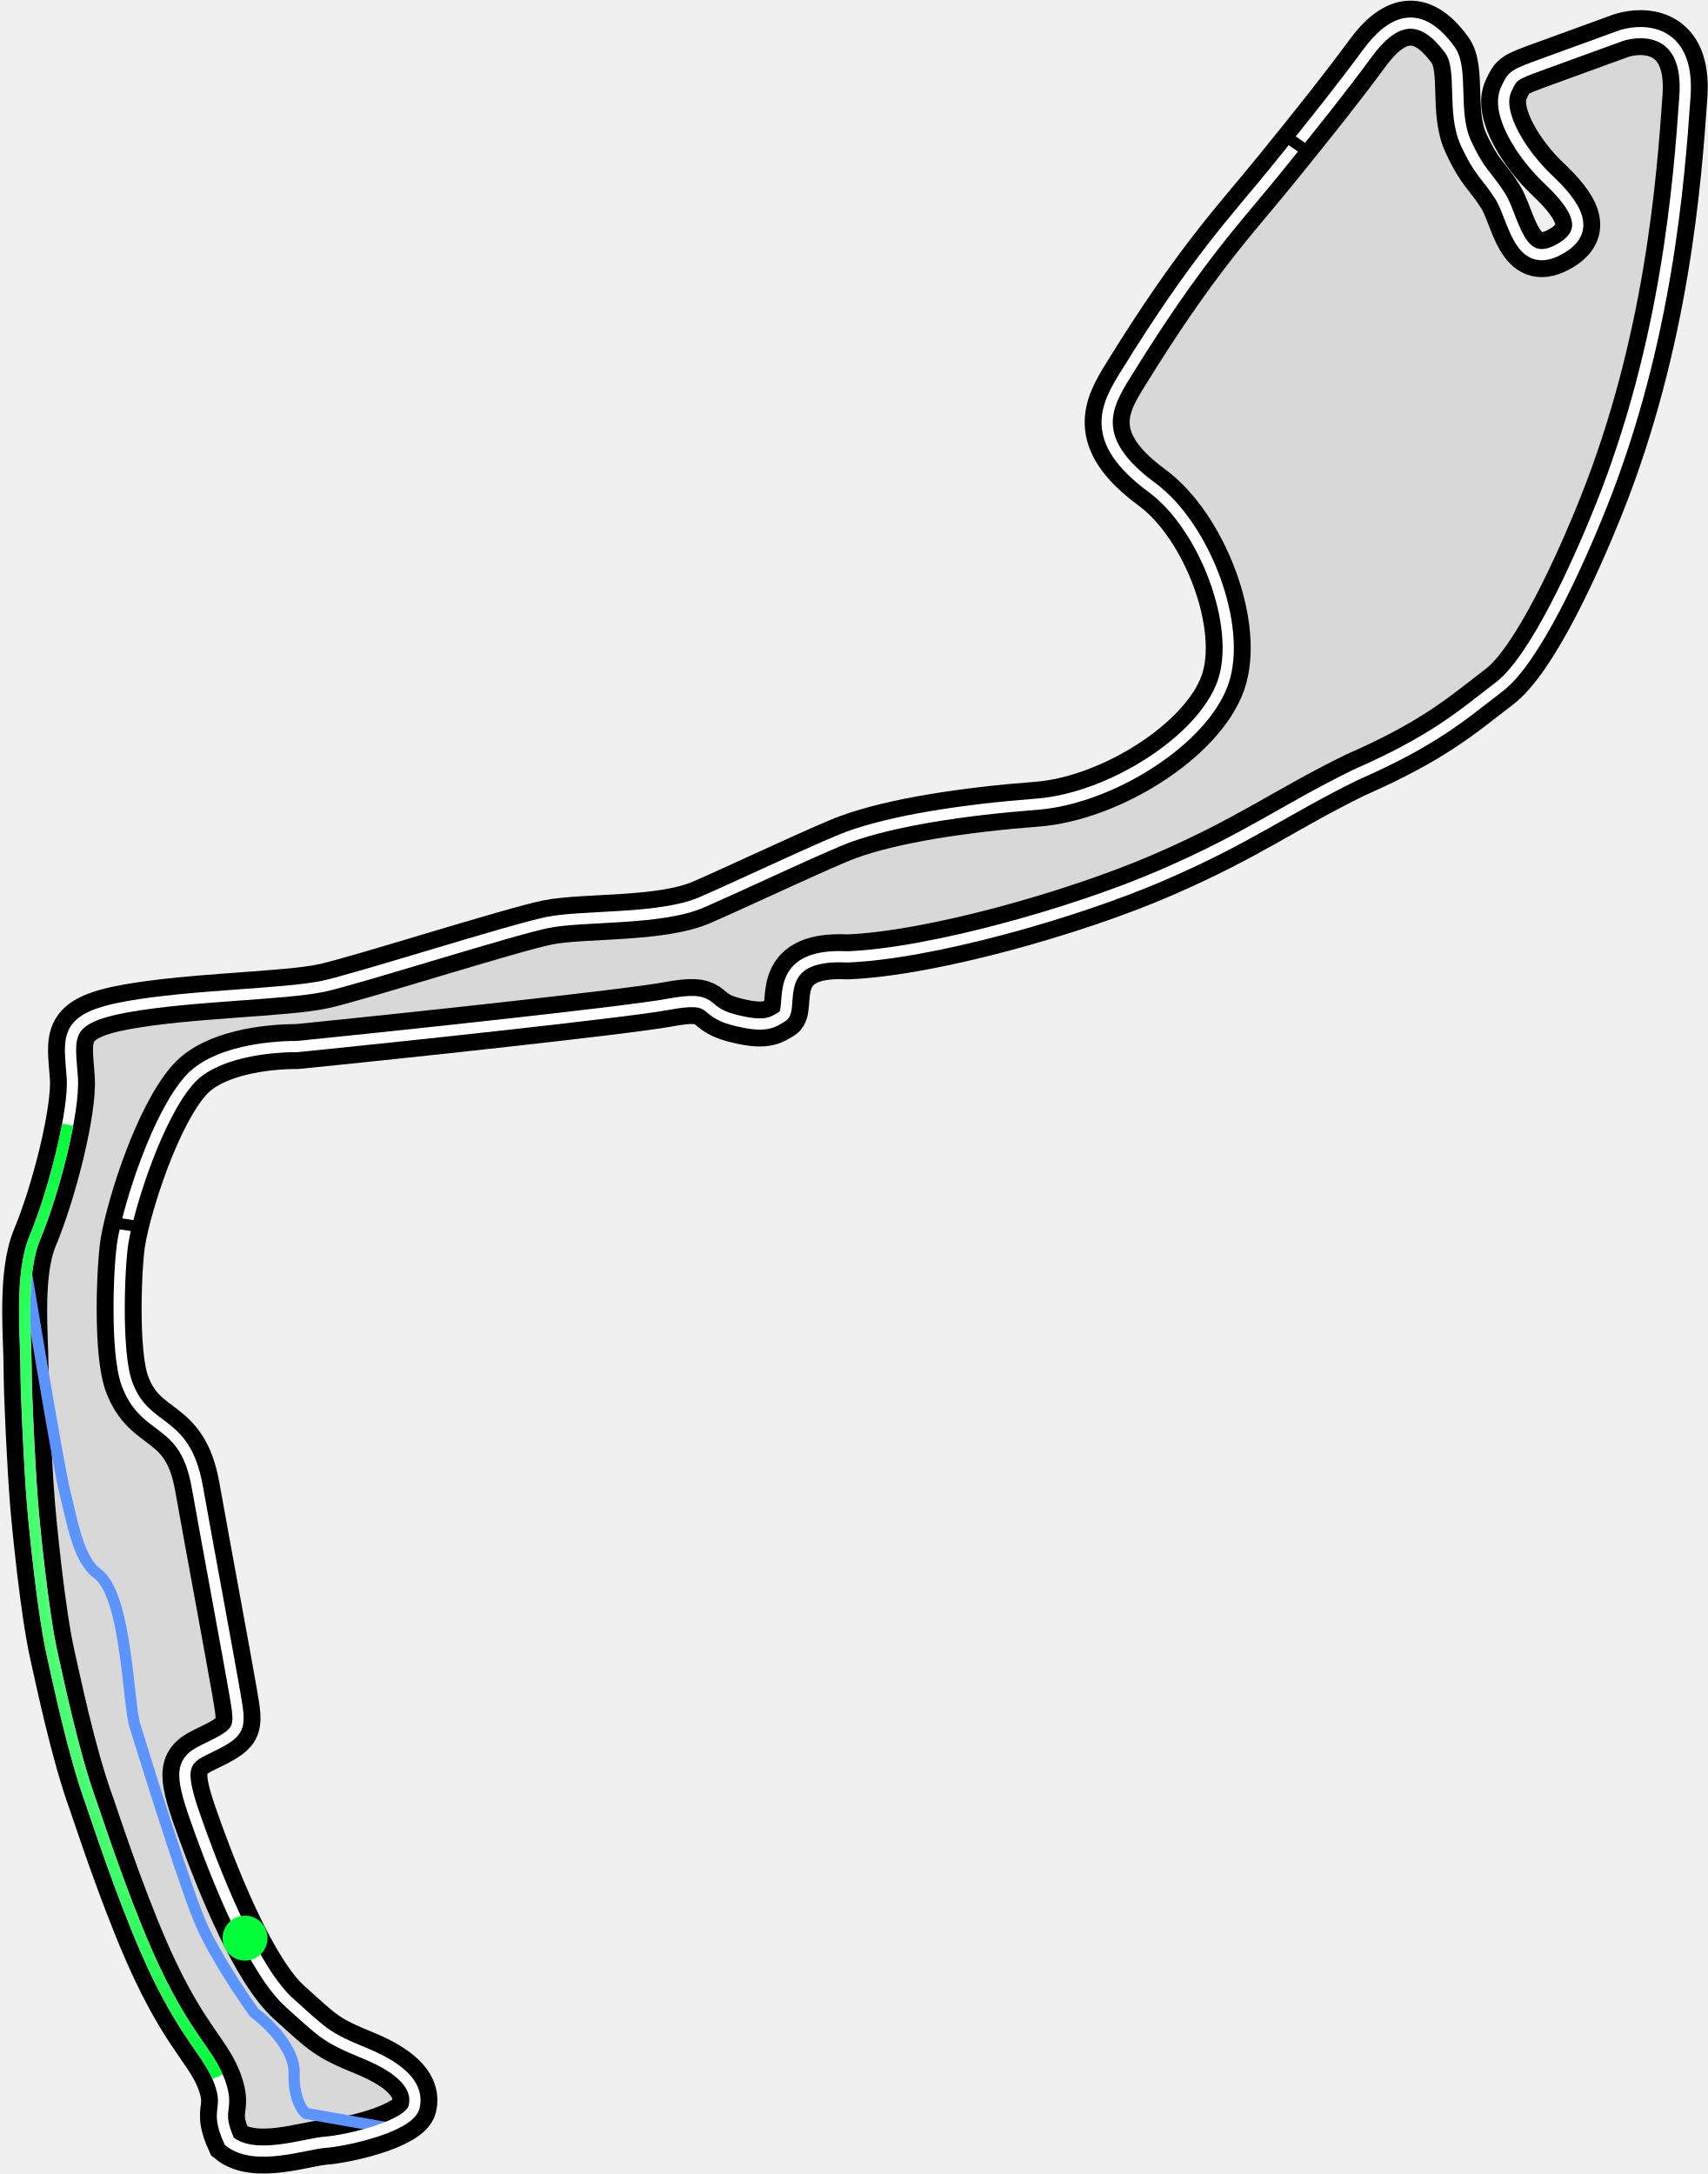
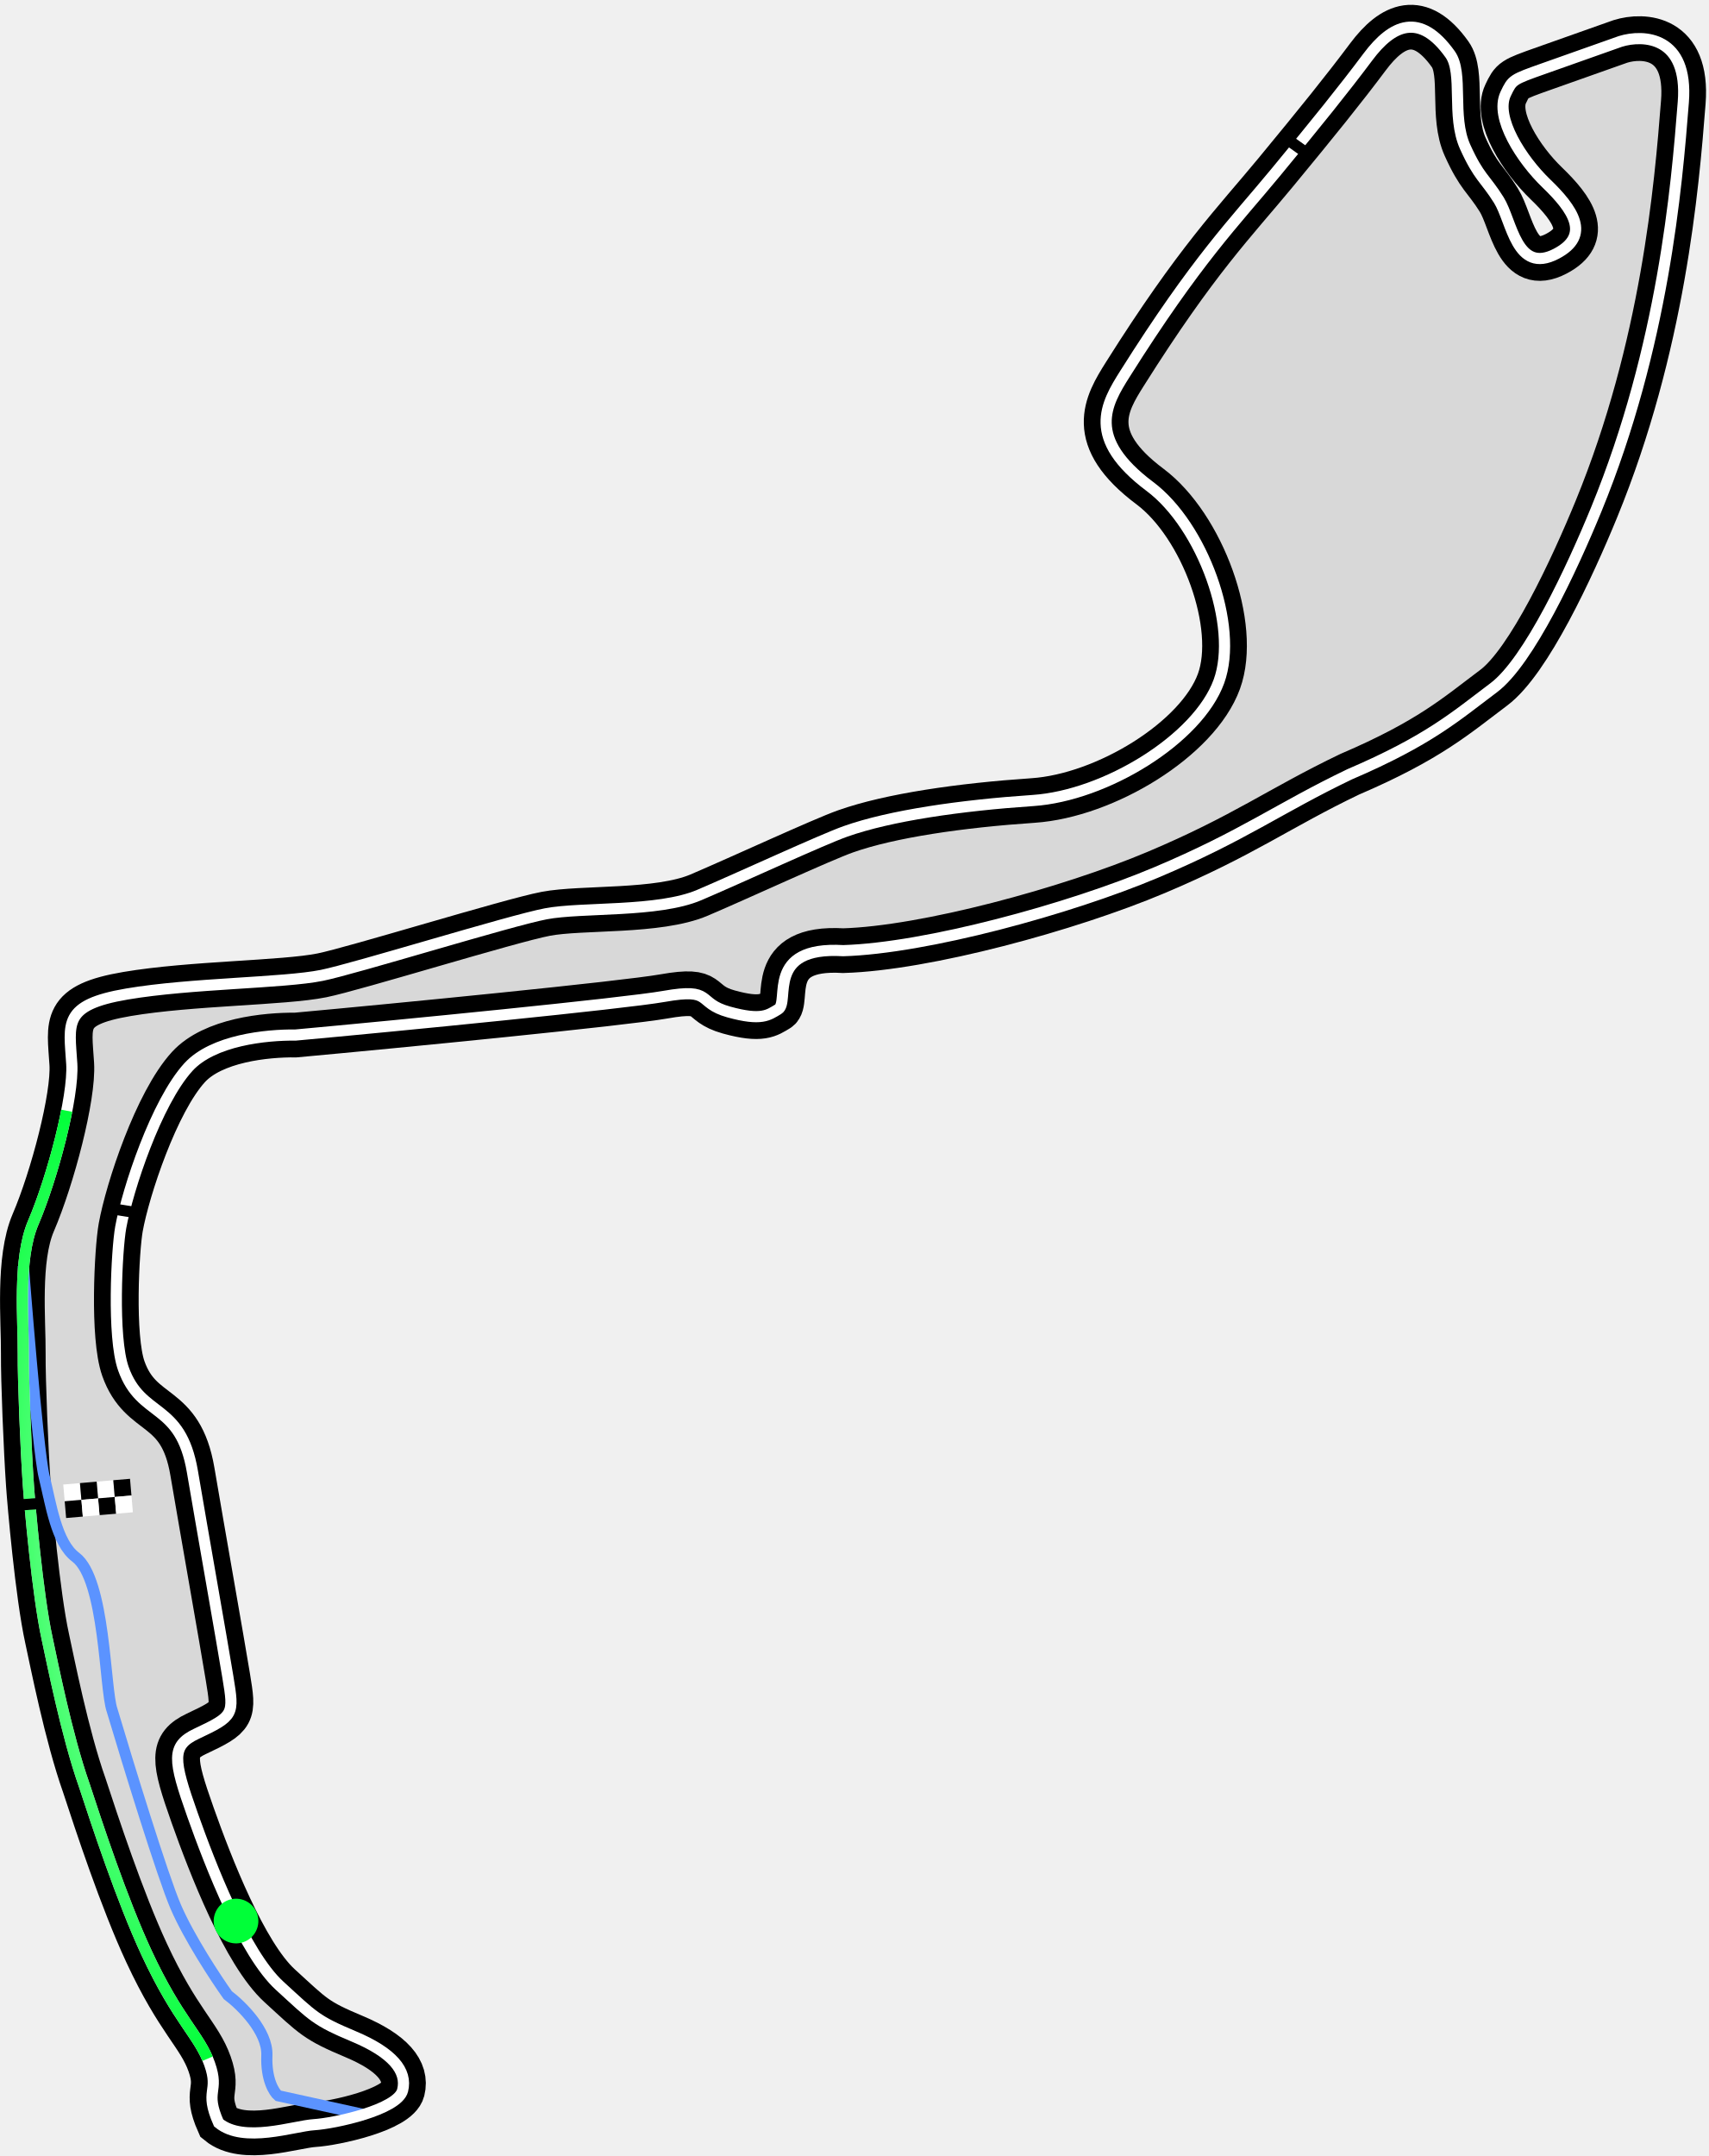
- <svg xmlns="http://www.w3.org/2000/svg" width="304" height="387" viewBox="0 0 304 387" fill="none">
-   <path d="M4.641 243.768C4.643 248.45 5.273 261.097 5.759 267.306C5.996 270.412 7.559 286.87 9.355 294.729C10.286 298.801 12.992 312.029 16.241 320.956C18.535 327.748 23.125 341.33 27.655 350.855C33.469 363.08 37.229 365.462 39.11 370.63C40.991 375.798 38.129 375.244 40.822 381.181C45.351 384.853 54.278 381.604 57.909 381.347C61.54 381.089 72.859 378.566 73.713 375.062C74.566 371.559 71.788 368.314 64.91 365.496C58.032 362.679 57.672 362.039 51.537 356.529C45.213 350.85 38.928 335.046 35.679 326.119C32.088 316.252 31.702 313.732 36.23 311.552C42.982 308.301 42.939 308.054 41.784 301.371L41.727 301.038C40.675 294.944 37.048 275.479 35.105 264.606C32.873 252.116 25.833 255.21 22.584 246.283C20.523 240.622 21.21 224.968 21.892 220.995C23.062 214.184 28.081 198.523 33.76 192.199C38.111 187.354 47.57 186.286 52.895 186.299C71.036 184.485 111.631 180.138 118.808 178.803C127.778 177.135 124.532 179.912 130.428 181.491C136.323 183.07 137.527 181.993 139.27 180.933C141.448 179.608 136.746 169.614 150.843 170.336C165.538 169.776 191.144 162.583 206.756 155.838C222.39 149.084 228.582 144.169 241.225 137.972C255.448 131.731 260.231 127.329 266.893 122.244C273.14 117.476 280.765 100.7 284.996 90.115C296.693 60.849 298.867 32.389 299.926 17.106C300.743 5.315 292.689 5.019 288.56 6.344L274.934 11.303C269.296 13.355 269.297 13.355 268.101 15.919C266.108 20.194 271.109 27.697 275.496 31.85C280.367 36.462 283.657 41.118 277.422 44.452C270.296 48.261 269.457 38.723 267.038 34.929C264.56 31.042 263.449 30.914 260.928 25.447C258.406 19.98 260.545 12.284 258.103 8.916C252.609 1.338 247.679 3.665 243.408 9.476C239.036 15.425 234.398 21.269 227.053 30.327C219.708 39.385 213.09 46.051 200.365 66.645C197.02 72.059 193.405 78.224 205.027 86.764C214.471 93.703 221.198 111.588 217.682 121.532C214.012 131.914 197.526 142.171 184.583 143.157C171.639 144.144 159.038 146.07 151.051 148.977C146.796 150.525 132.3 157.398 124.954 160.604C117.607 163.81 103.979 162.917 97.529 164.2C91.079 165.484 63.378 174.341 57.507 175.575C50.587 177.029 34.14 177.162 22.649 179.216C11.064 181.287 12.356 184.559 12.87 191.821C13.284 197.659 9.63 212.156 6.215 220.316C3.471 226.871 4.639 237.916 4.641 243.768Z" fill="black" fill-opacity="0.1" />
-   <path d="M4.641 243.768C4.643 248.45 5.273 261.097 5.759 267.306C5.996 270.412 7.559 286.87 9.355 294.729C10.286 298.801 12.992 312.029 16.241 320.956C18.535 327.748 23.125 341.33 27.655 350.855C33.469 363.08 37.229 365.462 39.11 370.63C40.991 375.798 38.129 375.244 40.822 381.181C45.351 384.853 54.278 381.604 57.909 381.347C61.54 381.089 72.859 378.566 73.713 375.062C74.566 371.559 71.788 368.314 64.91 365.496C58.032 362.679 57.672 362.039 51.537 356.529C45.213 350.85 38.928 335.046 35.679 326.119C32.088 316.252 31.702 313.732 36.23 311.552C42.982 308.301 42.939 308.054 41.784 301.371L41.727 301.038C40.675 294.944 37.048 275.479 35.105 264.606C32.873 252.116 25.833 255.21 22.584 246.283C20.523 240.622 21.21 224.968 21.892 220.995C23.062 214.184 28.081 198.523 33.76 192.199C38.111 187.354 47.57 186.286 52.895 186.299C71.036 184.485 111.631 180.138 118.808 178.803C127.778 177.135 124.532 179.912 130.428 181.491C136.323 183.07 137.527 181.993 139.27 180.933C141.448 179.608 136.746 169.614 150.843 170.336C165.538 169.776 191.144 162.583 206.756 155.838C222.39 149.084 228.582 144.169 241.225 137.972C255.448 131.731 260.231 127.329 266.893 122.244C273.14 117.476 280.765 100.7 284.996 90.115C296.693 60.849 298.867 32.389 299.926 17.106C300.743 5.315 292.689 5.019 288.56 6.344L274.934 11.303C269.296 13.355 269.297 13.355 268.101 15.919C266.108 20.194 271.109 27.697 275.496 31.85C280.367 36.462 283.657 41.118 277.422 44.452C270.296 48.261 269.457 38.723 267.038 34.929C264.56 31.042 263.449 30.914 260.928 25.447C258.406 19.98 260.545 12.284 258.103 8.916C252.609 1.338 247.679 3.665 243.408 9.476C239.036 15.425 234.398 21.269 227.053 30.327C219.708 39.385 213.09 46.051 200.365 66.645C197.02 72.059 193.405 78.224 205.027 86.764C214.471 93.703 221.198 111.588 217.682 121.532C214.012 131.914 197.526 142.171 184.583 143.157C171.639 144.144 159.038 146.07 151.051 148.977C146.796 150.525 132.3 157.398 124.954 160.604C117.607 163.81 103.979 162.917 97.529 164.2C91.079 165.484 63.378 174.341 57.507 175.575C50.587 177.029 34.14 177.162 22.649 179.216C11.064 181.287 12.356 184.559 12.87 191.821C13.284 197.659 9.63 212.156 6.215 220.316C3.471 226.871 4.639 237.916 4.641 243.768Z" stroke="black" stroke-width="8" />
-   <path d="M69.228 378.823L54.448 376.221C53.693 375.609 52.217 373.309 52.352 369.003C52.488 364.697 47.679 360.062 45.257 358.283C43.12 355.336 38.24 348.067 35.812 342.566C33.384 337.064 26.99 316.866 24.097 307.455C22.729 303.696 22.666 284.032 17.339 280.117C13.853 277.555 12.809 270.593 11.568 265.723C10.328 260.854 4.636 226.211 4.636 226.211" stroke="#5B93FF" stroke-width="2" />
-   <path d="M4.641 243.768C4.643 248.45 5.273 261.097 5.759 267.306C5.996 270.412 7.559 286.87 9.355 294.729C10.286 298.801 12.992 312.029 16.241 320.956C18.535 327.748 23.125 341.33 27.655 350.855C33.469 363.08 37.229 365.462 39.11 370.63C40.991 375.798 38.129 375.244 40.822 381.181C45.351 384.853 54.278 381.604 57.909 381.347C61.54 381.089 72.859 378.566 73.713 375.062C74.566 371.559 71.788 368.314 64.91 365.496C58.032 362.679 57.672 362.039 51.537 356.529C45.213 350.85 38.928 335.046 35.679 326.119C32.088 316.252 31.702 313.732 36.23 311.552C42.982 308.301 42.939 308.054 41.784 301.371L41.727 301.038C40.675 294.944 37.048 275.479 35.105 264.606C32.873 252.116 25.833 255.21 22.584 246.283C20.523 240.622 21.21 224.968 21.892 220.995C23.062 214.184 28.081 198.523 33.76 192.199C38.111 187.354 47.57 186.286 52.895 186.299C71.036 184.485 111.631 180.138 118.808 178.803C127.778 177.135 124.532 179.912 130.428 181.491C136.323 183.07 137.527 181.993 139.27 180.933C141.448 179.608 136.746 169.614 150.843 170.336C165.538 169.776 191.144 162.583 206.756 155.838C222.39 149.084 228.582 144.169 241.225 137.972C255.448 131.731 260.231 127.329 266.893 122.244C273.14 117.476 280.765 100.7 284.996 90.115C296.693 60.849 298.867 32.389 299.926 17.106C300.743 5.315 292.689 5.019 288.56 6.344L274.934 11.303C269.296 13.355 269.297 13.355 268.101 15.919C266.108 20.194 271.109 27.697 275.496 31.85C280.367 36.462 283.657 41.118 277.422 44.452C270.296 48.261 269.457 38.723 267.038 34.929C264.56 31.042 263.449 30.914 260.928 25.447C258.406 19.98 260.545 12.284 258.103 8.916C252.609 1.338 247.679 3.665 243.408 9.476C239.036 15.425 234.398 21.269 227.053 30.327C219.708 39.385 213.09 46.051 200.365 66.645C197.02 72.059 193.405 78.224 205.027 86.764C214.471 93.703 221.198 111.588 217.682 121.532C214.012 131.914 197.526 142.171 184.583 143.157C171.639 144.144 159.038 146.07 151.051 148.977C146.796 150.525 132.3 157.398 124.954 160.604C117.607 163.81 103.979 162.917 97.529 164.2C91.079 165.484 63.378 174.341 57.507 175.575C50.587 177.029 34.14 177.162 22.649 179.216C11.064 181.287 12.356 184.559 12.87 191.821C13.284 197.659 9.63 212.156 6.215 220.316C3.471 226.871 4.639 237.916 4.641 243.768Z" stroke="white" stroke-width="2" />
-   <path d="M38.739 369.701C36.756 365.13 33.109 362.325 27.654 350.855C23.125 341.33 18.535 327.747 16.241 320.956C12.991 312.029 10.286 298.8 9.355 294.729C7.558 286.87 5.995 270.412 5.759 267.306C5.273 261.097 4.642 248.45 4.641 243.768C4.639 237.916 3.471 226.871 6.215 220.316C8.467 214.935 10.822 206.799 12.047 200.207" stroke="url(#paint0_radial_8497_1119)" stroke-width="2" />
-   <path d="M47.378 343.644C48.133 345.72 47.063 348.015 44.987 348.771C42.911 349.526 40.616 348.456 39.86 346.38C39.105 344.304 40.175 342.009 42.251 341.253C44.327 340.497 46.622 341.568 47.378 343.644Z" fill="#00FF38" />
-   <path d="M19.584 217.578L25.778 218.516" stroke="black" stroke-width="2" />
-   <path d="M228.461 23.962L233.46 27.463" stroke="black" stroke-width="2" />
+ <svg xmlns="http://www.w3.org/2000/svg" width="306" height="386" viewBox="0 0 306 386" fill="none">
+   <path d="M4.17 242.356C4.13 247.038 4.65 259.69 5.082 265.902C5.292 269.01 6.711 285.481 8.439 293.356C9.334 297.435 11.924 310.687 15.095 319.642C17.331 326.453 21.801 340.075 26.248 349.64C31.955 361.915 35.694 364.329 37.53 369.513C39.366 374.698 36.509 374.119 39.15 380.079C43.647 383.791 52.602 380.619 56.235 380.394C59.868 380.168 71.209 377.743 72.093 374.248C72.977 370.752 70.228 367.482 63.374 364.605C56.521 361.728 56.166 361.085 50.08 355.522C43.806 349.787 37.659 333.929 34.488 324.974C30.983 315.076 30.619 312.553 35.166 310.413C41.946 307.221 41.906 306.974 40.809 300.28L40.754 299.947C39.756 293.844 36.299 274.348 34.451 263.458C32.328 250.949 25.261 253.982 22.09 245.027C20.079 239.348 20.902 223.7 21.619 219.734C22.848 212.933 28.003 197.317 33.738 191.043C38.131 186.236 47.599 185.25 52.924 185.309C71.079 183.654 111.711 179.662 118.899 178.389C127.883 176.799 124.614 179.548 130.495 181.179C136.377 182.809 137.59 181.742 139.342 180.698C141.532 179.392 136.917 169.357 151.007 170.202C165.706 169.771 191.374 162.801 207.045 156.193C222.736 149.575 228.972 144.715 241.668 138.628C255.945 132.511 260.766 128.152 267.472 123.125C273.761 118.411 281.532 101.703 285.855 91.155C297.807 61.992 300.229 33.553 301.421 18.279C302.341 6.496 294.29 6.129 290.15 7.418L276.481 12.258C270.825 14.261 270.826 14.261 269.608 16.814C267.578 21.071 272.513 28.618 276.864 32.809C281.695 37.464 284.944 42.148 278.679 45.427C271.52 49.175 270.765 39.629 268.38 35.814C265.935 31.906 264.826 31.768 262.352 26.279C259.878 20.79 262.084 13.113 259.672 9.724C254.244 2.099 249.293 4.382 244.972 10.156C240.548 16.066 235.859 21.869 228.436 30.863C221.012 39.857 214.336 46.465 201.432 66.947C198.04 72.332 194.372 78.465 205.918 87.106C215.301 94.128 221.872 112.07 218.269 121.984C214.509 132.332 197.934 142.445 184.983 143.319C172.031 144.192 159.414 146.008 151.401 148.845C147.133 150.357 132.578 157.102 125.204 160.244C117.829 163.386 104.21 162.374 97.749 163.601C91.288 164.828 63.511 173.443 57.628 174.626C50.697 176.02 34.249 176.01 22.741 177.963C11.138 179.933 12.402 183.216 12.852 190.482C13.214 196.323 9.434 210.788 5.948 218.918C3.148 225.449 4.219 236.504 4.17 242.356Z" fill="black" fill-opacity="0.1" />
+   <path d="M4.17 242.356C4.13 247.038 4.65 259.69 5.082 265.902C5.292 269.01 6.711 285.481 8.439 293.356C9.334 297.435 11.924 310.687 15.095 319.642C17.331 326.453 21.801 340.075 26.248 349.64C31.955 361.915 35.694 364.329 37.53 369.513C39.366 374.698 36.509 374.119 39.15 380.079C43.647 383.791 52.602 380.619 56.235 380.394C59.868 380.168 71.209 377.743 72.093 374.248C72.977 370.752 70.228 367.482 63.374 364.605C56.521 361.728 56.166 361.085 50.08 355.522C43.806 349.787 37.659 333.929 34.488 324.974C30.983 315.076 30.619 312.553 35.166 310.413C41.946 307.221 41.906 306.974 40.809 300.28L40.754 299.947C39.756 293.844 36.299 274.348 34.451 263.458C32.328 250.949 25.261 253.982 22.09 245.027C20.079 239.348 20.902 223.7 21.619 219.734C22.848 212.933 28.003 197.317 33.738 191.043C38.131 186.236 47.599 185.25 52.924 185.309C71.079 183.654 111.711 179.662 118.899 178.389C127.883 176.799 124.614 179.548 130.495 181.179C136.377 182.809 137.59 181.742 139.342 180.698C141.532 179.392 136.917 169.357 151.007 170.202C165.706 169.771 191.374 162.801 207.045 156.193C222.736 149.575 228.972 144.715 241.668 138.628C255.945 132.511 260.766 128.152 267.472 123.125C273.761 118.411 281.532 101.703 285.855 91.155C297.807 61.992 300.229 33.553 301.421 18.279C302.341 6.496 294.29 6.129 290.15 7.418L276.481 12.258C270.825 14.261 270.826 14.261 269.608 16.814C267.578 21.071 272.513 28.618 276.864 32.809C281.695 37.464 284.944 42.148 278.679 45.427C271.52 49.175 270.765 39.629 268.38 35.814C265.935 31.906 264.826 31.768 262.352 26.279C259.878 20.79 262.084 13.113 259.672 9.724C254.244 2.099 249.293 4.382 244.972 10.156C240.548 16.066 235.859 21.869 228.436 30.863C221.012 39.857 214.336 46.465 201.432 66.947C198.04 72.332 194.372 78.465 205.918 87.106C215.301 94.128 221.872 112.07 218.269 121.984C214.509 132.332 197.934 142.445 184.983 143.319C172.031 144.192 159.414 146.008 151.401 148.845C147.133 150.357 132.578 157.102 125.204 160.244C117.829 163.386 104.21 162.374 97.749 163.601C91.288 164.828 63.511 173.443 57.628 174.626C50.697 176.02 34.249 176.01 22.741 177.963C11.138 179.933 12.402 183.216 12.852 190.482C13.214 196.323 9.434 210.788 5.948 218.918C3.148 225.449 4.219 236.504 4.17 242.356Z" stroke="black" stroke-width="8" />
+   <path d="M65.342 378.627L49.819 375.212C49.069 374.594 47.614 372.28 47.786 367.976C47.959 363.671 43.191 358.994 40.785 357.194C38.674 354.229 33.857 346.917 31.477 341.395C29.098 335.873 22.88 315.62 20.069 306.184C18.734 302.413 18.843 282.749 13.55 278.788C10.086 276.196 9.103 269.224 7.905 264.344C6.707 259.464 4.168 226.587 4.168 226.587" stroke="#5B93FF" stroke-width="2" />
+   <path d="M4.17 242.356C4.13 247.038 4.65 259.69 5.082 265.902C5.292 269.01 6.711 285.481 8.439 293.356C9.334 297.435 11.924 310.687 15.095 319.642C17.331 326.453 21.801 340.075 26.248 349.64C31.955 361.915 35.694 364.329 37.53 369.513C39.366 374.698 36.509 374.119 39.15 380.079C43.647 383.791 52.602 380.619 56.235 380.394C59.868 380.168 71.209 377.743 72.093 374.248C72.977 370.752 70.228 367.482 63.374 364.605C56.521 361.728 56.166 361.085 50.08 355.522C43.806 349.787 37.659 333.929 34.488 324.974C30.983 315.076 30.619 312.553 35.166 310.413C41.946 307.221 41.906 306.974 40.809 300.28L40.754 299.947C39.756 293.844 36.299 274.348 34.451 263.458C32.328 250.949 25.261 253.982 22.09 245.027C20.079 239.348 20.902 223.7 21.619 219.734C22.848 212.933 28.003 197.317 33.738 191.043C38.131 186.236 47.599 185.25 52.924 185.309C71.079 183.654 111.711 179.662 118.899 178.389C127.883 176.799 124.614 179.548 130.495 181.179C136.377 182.809 137.59 181.742 139.342 180.698C141.532 179.392 136.917 169.357 151.007 170.202C165.706 169.771 191.374 162.801 207.045 156.193C222.736 149.575 228.972 144.715 241.668 138.628C255.945 132.511 260.766 128.152 267.472 123.125C273.761 118.411 281.532 101.703 285.855 91.155C297.807 61.992 300.229 33.553 301.421 18.279C302.341 6.496 294.29 6.129 290.15 7.418L276.481 12.258C270.825 14.261 270.826 14.261 269.608 16.814C267.578 21.071 272.513 28.618 276.864 32.809C281.695 37.464 284.944 42.148 278.679 45.427C271.52 49.175 270.765 39.629 268.38 35.814C265.935 31.906 264.826 31.768 262.352 26.279C259.878 20.79 262.084 13.113 259.672 9.724C254.244 2.099 249.293 4.382 244.972 10.156C240.548 16.066 235.859 21.869 228.436 30.863C221.012 39.857 214.336 46.465 201.432 66.947C198.04 72.332 194.372 78.465 205.918 87.106C215.301 94.128 221.872 112.07 218.269 121.984C214.509 132.332 197.934 142.445 184.983 143.319C172.031 144.192 159.414 146.008 151.401 148.845C147.133 150.357 132.578 157.102 125.204 160.244C117.829 163.386 104.21 162.374 97.749 163.601C91.288 164.828 63.511 173.443 57.628 174.626C50.697 176.02 34.249 176.01 22.741 177.963C11.138 179.933 12.402 183.216 12.852 190.482C13.214 196.323 9.434 210.788 5.948 218.918C3.148 225.449 4.219 236.504 4.17 242.356Z" stroke="white" stroke-width="2" />
+   <path d="M37.169 368.581C35.225 363.993 31.603 361.156 26.249 349.64C21.802 340.075 17.331 326.453 15.096 319.642C11.925 310.687 9.335 297.435 8.44 293.356C6.712 285.481 5.293 269.01 5.083 265.902C4.651 259.69 4.131 247.037 4.171 242.356C4.22 236.504 3.148 225.449 5.949 218.918C8.248 213.557 10.674 205.441 11.957 198.861" stroke="url(#paint0_radial_8497_1119)" stroke-width="2" />
+   <path d="M46.035 342.6C46.772 344.683 45.682 346.969 43.599 347.706C41.517 348.444 39.231 347.353 38.493 345.271C37.756 343.188 38.846 340.902 40.929 340.165C43.011 339.428 45.297 340.518 46.035 342.6Z" fill="#00FF38" />
+   <path d="M19.342 216.297L25.528 217.289" stroke="black" stroke-width="2" />
+   <path d="M229.9 24.511L234.869 28.055" stroke="black" stroke-width="2" />
+   <path d="M1.793 269.568L7.797 269.12" stroke="black" stroke-width="2" />
+   <path d="M11.584 268.781L11.327 265.784L14.324 265.527L14.581 268.524L11.584 268.781Z" fill="white" />
+   <path d="M17.555 268.266L17.298 265.27L20.295 265.013L20.552 268.009L17.555 268.266Z" fill="white" />
+   <path d="M14.57 268.524L14.313 265.527L17.31 265.27L17.567 268.267L14.57 268.524Z" fill="black" />
+   <path d="M20.541 268.009L20.284 265.012L23.281 264.755L23.538 267.752L20.541 268.009Z" fill="black" />
+   <path d="M11.84 271.778L11.583 268.781L14.58 268.524L14.837 271.521L11.84 271.778Z" fill="black" />
+   <path d="M17.812 271.263L17.555 268.266L20.552 268.009L20.809 271.006L17.812 271.263Z" fill="black" />
+   <path d="M14.826 271.521L14.569 268.524L17.566 268.267L17.823 271.264L14.826 271.521Z" fill="white" />
+   <path d="M20.799 271.006L20.542 268.009L23.539 267.752L23.796 270.749L20.799 271.006Z" fill="white" />
  <defs>
-     <radialGradient id="paint0_radial_8497_1119" cx="0" cy="0" r="1" gradientUnits="userSpaceOnUse" gradientTransform="translate(23.1244 285.714) rotate(82.4487) scale(86.8035 27.2714)">
+     <radialGradient id="paint0_radial_8497_1119" cx="0" cy="0" r="1" gradientUnits="userSpaceOnUse" gradientTransform="translate(22.2873 284.462) rotate(82.9487) scale(86.8035 27.2714)">
      <stop stop-color="#39FF65" stop-opacity="0.5" />
      <stop offset="1" stop-color="#00FF38" />
    </radialGradient>
  </defs>
</svg>
